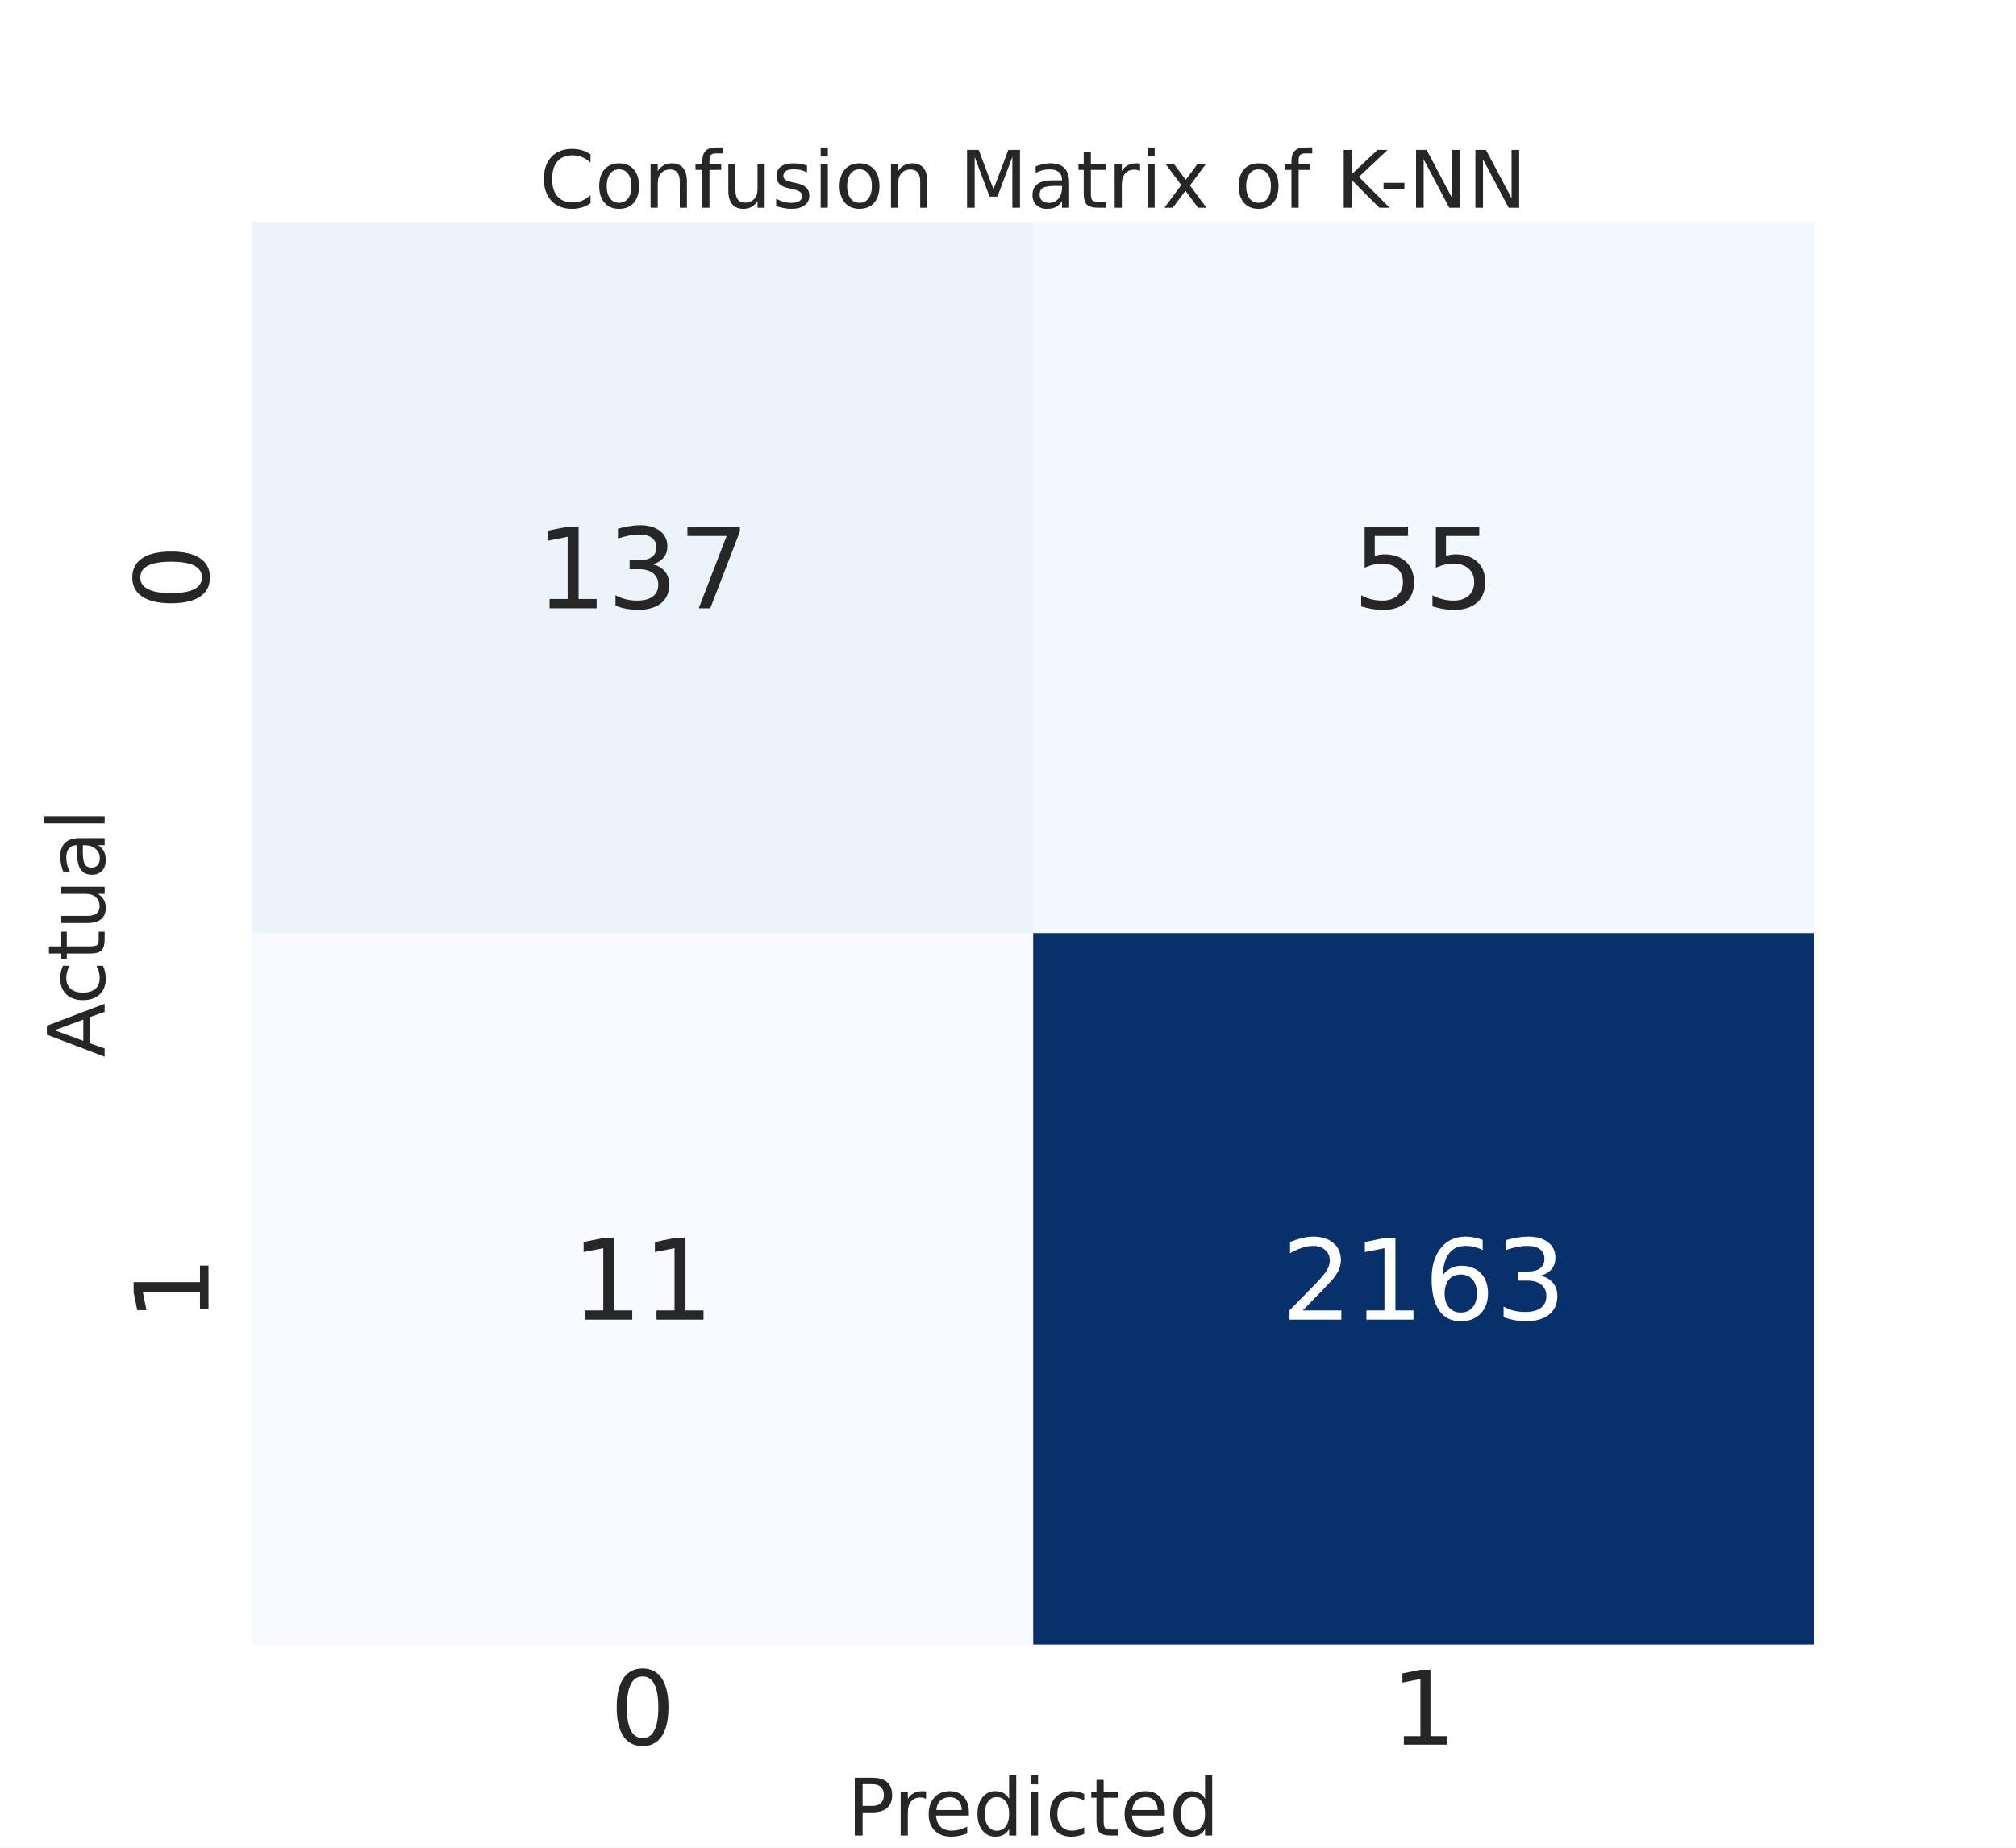
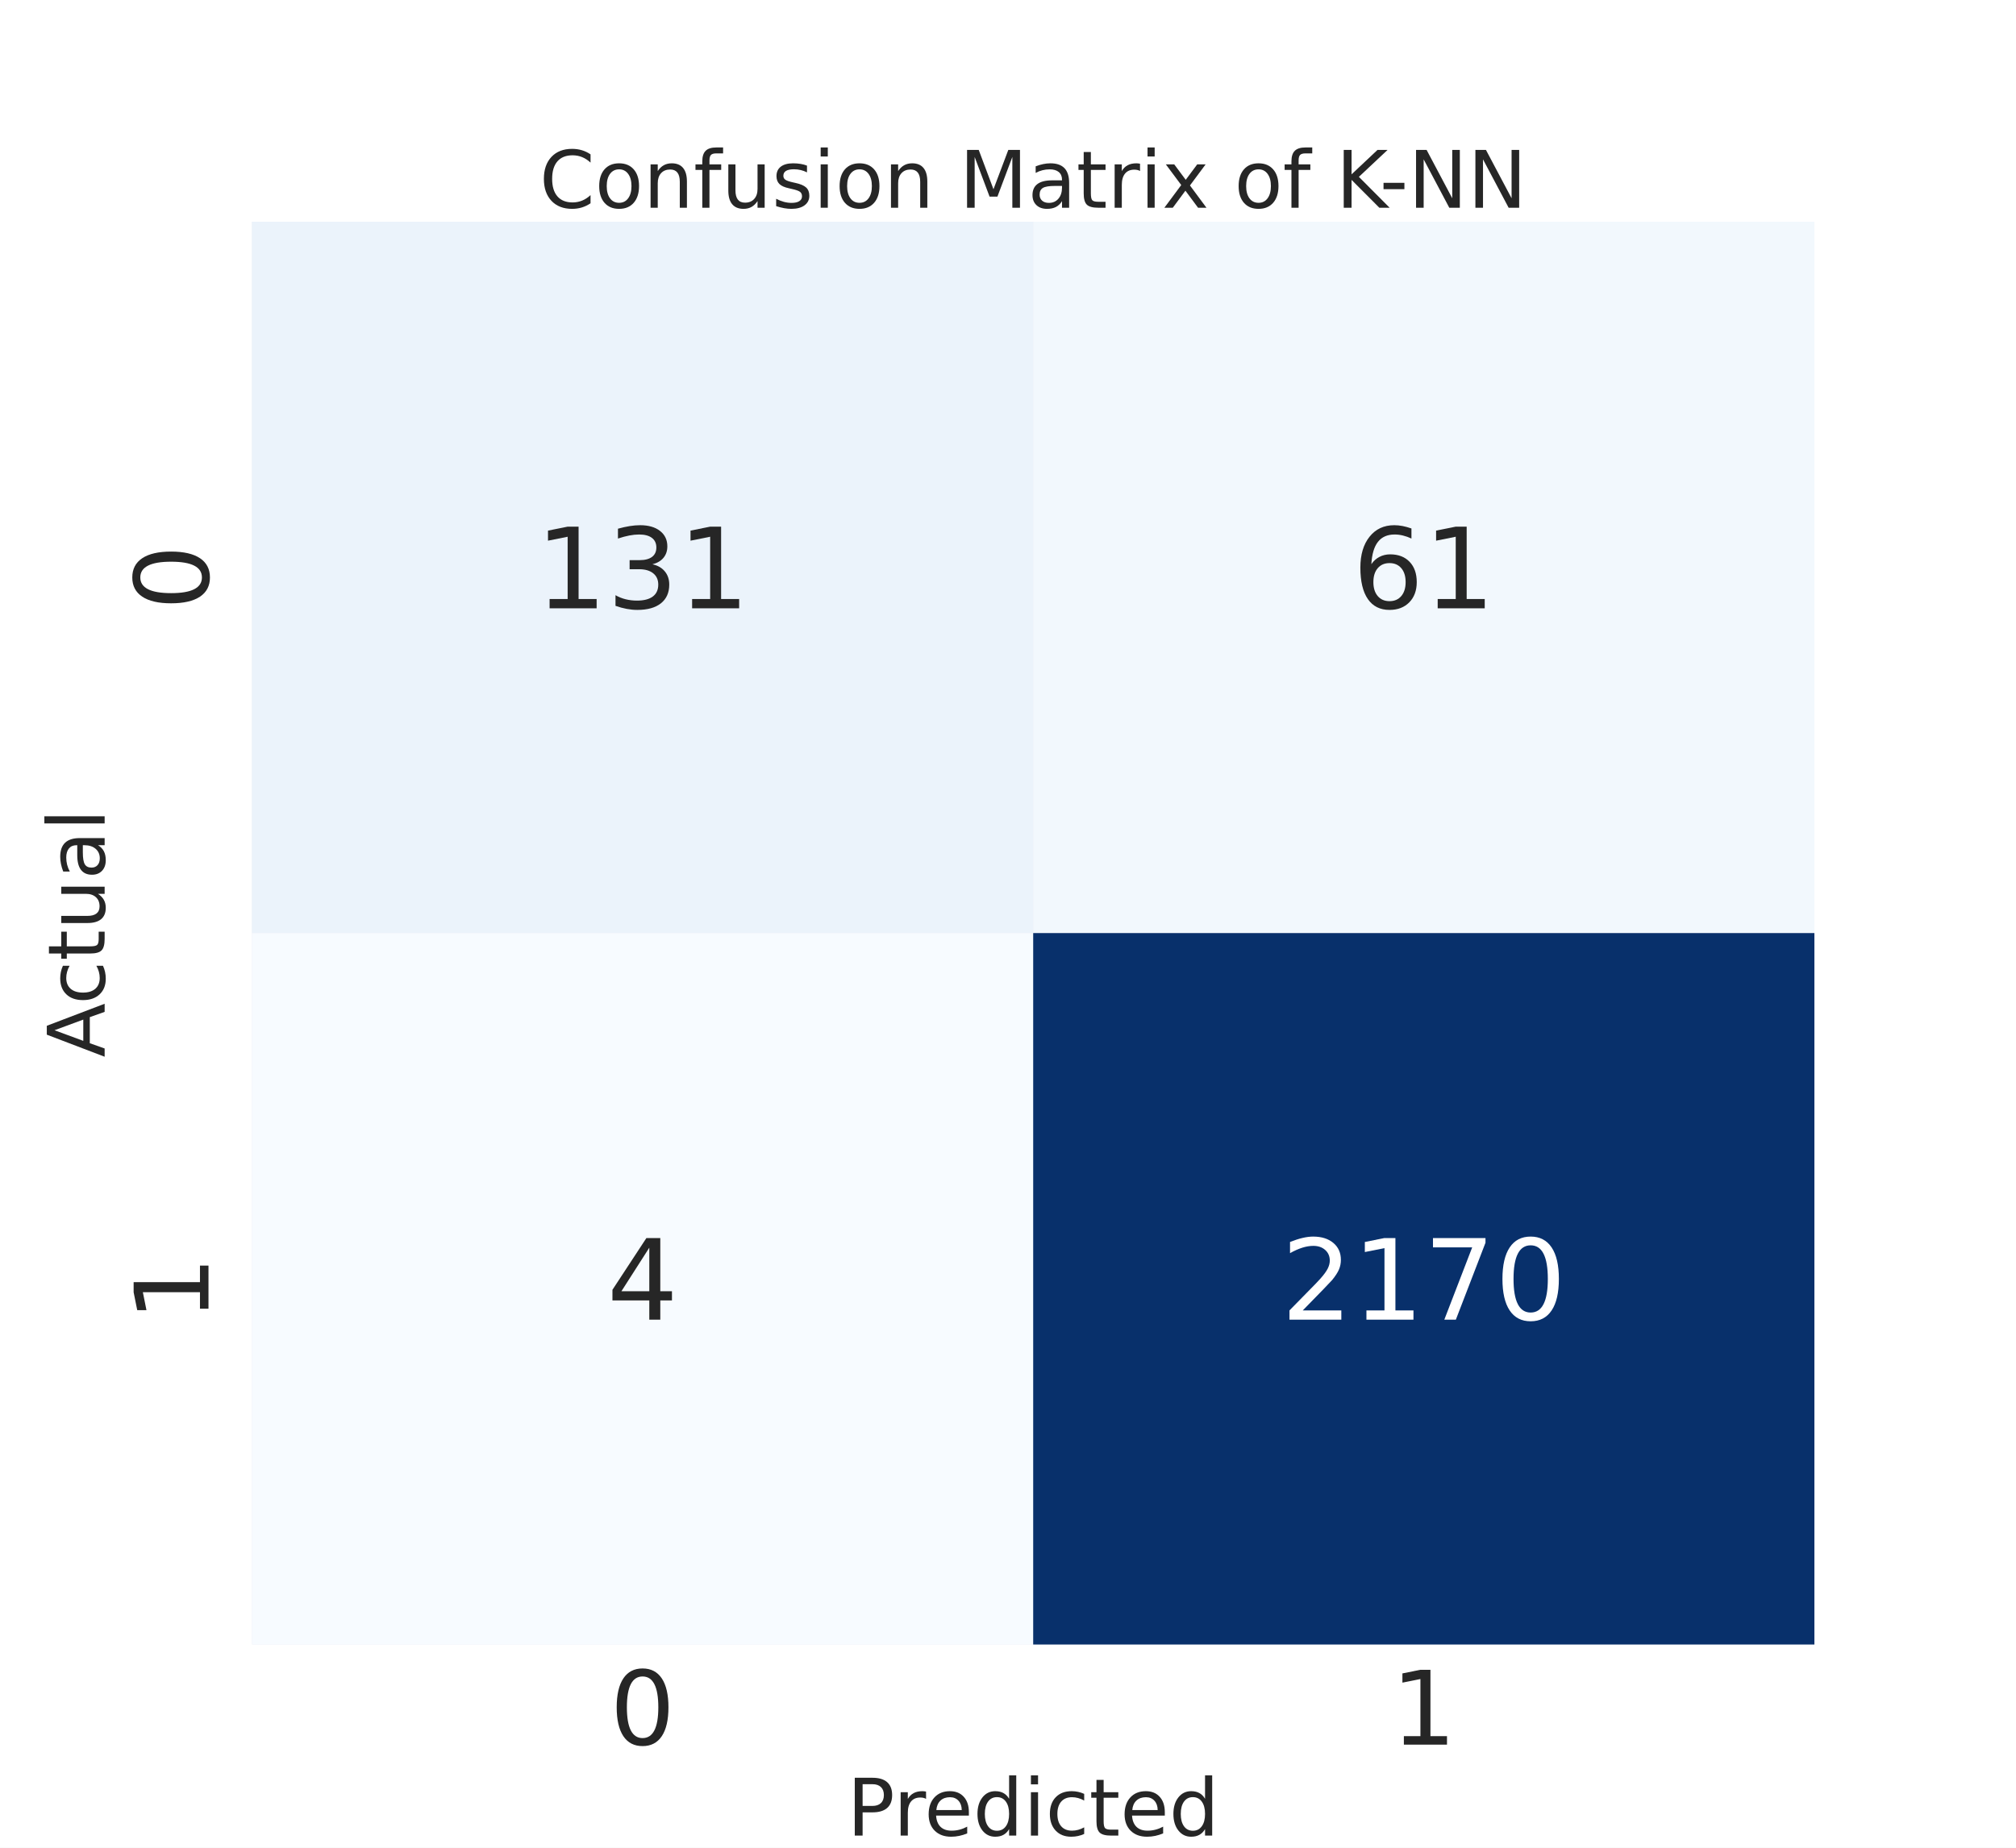
<svg xmlns="http://www.w3.org/2000/svg" xmlns:xlink="http://www.w3.org/1999/xlink" width="864pt" height="792pt" viewBox="0 0 864 792" version="1.1">
  <defs>
    <style type="text/css">*{stroke-linejoin: round; stroke-linecap: butt}</style>
  </defs>
  <g id="figure_1">
    <g id="patch_1">
      <path d="M 0 792  L 864 792  L 864 0  L 0 0  z " style="fill: #ffffff" />
    </g>
    <g id="axes_1">
      <g id="patch_2">
        <path d="M 108 704.88  L 777.6 704.88  L 777.6 95.04  L 108 95.04  z " style="fill: #eaeaf2" />
      </g>
      <g id="matplotlib.axis_1">
        <g id="xtick_1">
          <g id="text_1">
            <g style="fill: #262626" transform="translate(261.4025 747.8131) scale(0.44 -0.44)">
              <defs>
                <path id="DejaVuSans-30" d="M 2034 4250  Q 1547 4250 1301 3770  Q 1056 3291 1056 2328  Q 1056 1369 1301 889  Q 1547 409 2034 409  Q 2525 409 2770 889  Q 3016 1369 3016 2328  Q 3016 3291 2770 3770  Q 2525 4250 2034 4250  z M 2034 4750  Q 2819 4750 3233 4129  Q 3647 3509 3647 2328  Q 3647 1150 3233 529  Q 2819 -91 2034 -91  Q 1250 -91 836 529  Q 422 1150 422 2328  Q 422 3509 836 4129  Q 1250 4750 2034 4750  z " transform="scale(0.015625)" />
              </defs>
              <use xlink:href="#DejaVuSans-30" />
            </g>
          </g>
        </g>
        <g id="xtick_2">
          <g id="text_2">
            <g style="fill: #262626" transform="translate(596.2025 747.8131) scale(0.44 -0.44)">
              <defs>
                <path id="DejaVuSans-31" d="M 794 531  L 1825 531  L 1825 4091  L 703 3866  L 703 4441  L 1819 4666  L 2450 4666  L 2450 531  L 3481 531  L 3481 0  L 794 0  L 794 531  z " transform="scale(0.015625)" />
              </defs>
              <use xlink:href="#DejaVuSans-31" />
            </g>
          </g>
        </g>
        <g id="text_3">
          <g style="fill: #262626" transform="translate(363.0009 786.7984) scale(0.34 -0.34)">
            <defs>
              <path id="DejaVuSans-50" d="M 1259 4147  L 1259 2394  L 2053 2394  Q 2494 2394 2734 2622  Q 2975 2850 2975 3272  Q 2975 3691 2734 3919  Q 2494 4147 2053 4147  L 1259 4147  z M 628 4666  L 2053 4666  Q 2838 4666 3239 4311  Q 3641 3956 3641 3272  Q 3641 2581 3239 2228  Q 2838 1875 2053 1875  L 1259 1875  L 1259 0  L 628 0  L 628 4666  z " transform="scale(0.015625)" />
              <path id="DejaVuSans-72" d="M 2631 2963  Q 2534 3019 2420 3045  Q 2306 3072 2169 3072  Q 1681 3072 1420 2755  Q 1159 2438 1159 1844  L 1159 0  L 581 0  L 581 3500  L 1159 3500  L 1159 2956  Q 1341 3275 1631 3429  Q 1922 3584 2338 3584  Q 2397 3584 2469 3576  Q 2541 3569 2628 3553  L 2631 2963  z " transform="scale(0.015625)" />
              <path id="DejaVuSans-65" d="M 3597 1894  L 3597 1613  L 953 1613  Q 991 1019 1311 708  Q 1631 397 2203 397  Q 2534 397 2845 478  Q 3156 559 3463 722  L 3463 178  Q 3153 47 2828 -22  Q 2503 -91 2169 -91  Q 1331 -91 842 396  Q 353 884 353 1716  Q 353 2575 817 3079  Q 1281 3584 2069 3584  Q 2775 3584 3186 3129  Q 3597 2675 3597 1894  z M 3022 2063  Q 3016 2534 2758 2815  Q 2500 3097 2075 3097  Q 1594 3097 1305 2825  Q 1016 2553 972 2059  L 3022 2063  z " transform="scale(0.015625)" />
              <path id="DejaVuSans-64" d="M 2906 2969  L 2906 4863  L 3481 4863  L 3481 0  L 2906 0  L 2906 525  Q 2725 213 2448 61  Q 2172 -91 1784 -91  Q 1150 -91 751 415  Q 353 922 353 1747  Q 353 2572 751 3078  Q 1150 3584 1784 3584  Q 2172 3584 2448 3432  Q 2725 3281 2906 2969  z M 947 1747  Q 947 1113 1208 752  Q 1469 391 1925 391  Q 2381 391 2643 752  Q 2906 1113 2906 1747  Q 2906 2381 2643 2742  Q 2381 3103 1925 3103  Q 1469 3103 1208 2742  Q 947 2381 947 1747  z " transform="scale(0.015625)" />
              <path id="DejaVuSans-69" d="M 603 3500  L 1178 3500  L 1178 0  L 603 0  L 603 3500  z M 603 4863  L 1178 4863  L 1178 4134  L 603 4134  L 603 4863  z " transform="scale(0.015625)" />
              <path id="DejaVuSans-63" d="M 3122 3366  L 3122 2828  Q 2878 2963 2633 3030  Q 2388 3097 2138 3097  Q 1578 3097 1268 2742  Q 959 2388 959 1747  Q 959 1106 1268 751  Q 1578 397 2138 397  Q 2388 397 2633 464  Q 2878 531 3122 666  L 3122 134  Q 2881 22 2623 -34  Q 2366 -91 2075 -91  Q 1284 -91 818 406  Q 353 903 353 1747  Q 353 2603 823 3093  Q 1294 3584 2113 3584  Q 2378 3584 2631 3529  Q 2884 3475 3122 3366  z " transform="scale(0.015625)" />
              <path id="DejaVuSans-74" d="M 1172 4494  L 1172 3500  L 2356 3500  L 2356 3053  L 1172 3053  L 1172 1153  Q 1172 725 1289 603  Q 1406 481 1766 481  L 2356 481  L 2356 0  L 1766 0  Q 1100 0 847 248  Q 594 497 594 1153  L 594 3053  L 172 3053  L 172 3500  L 594 3500  L 594 4494  L 1172 4494  z " transform="scale(0.015625)" />
            </defs>
            <use xlink:href="#DejaVuSans-50" />
            <use xlink:href="#DejaVuSans-72" x="58.553" />
            <use xlink:href="#DejaVuSans-65" x="97.416" />
            <use xlink:href="#DejaVuSans-64" x="158.939" />
            <use xlink:href="#DejaVuSans-69" x="222.416" />
            <use xlink:href="#DejaVuSans-63" x="250.199" />
            <use xlink:href="#DejaVuSans-74" x="305.18" />
            <use xlink:href="#DejaVuSans-65" x="344.389" />
            <use xlink:href="#DejaVuSans-64" x="405.912" />
          </g>
        </g>
      </g>
      <g id="matplotlib.axis_2">
        <g id="ytick_1">
          <g id="text_4">
            <g style="fill: #262626" transform="translate(89.34937 261.4975) rotate(-90) scale(0.44 -0.44)">
              <use xlink:href="#DejaVuSans-30" />
            </g>
          </g>
        </g>
        <g id="ytick_2">
          <g id="text_5">
            <g style="fill: #262626" transform="translate(89.34937 566.4175) rotate(-90) scale(0.44 -0.44)">
              <use xlink:href="#DejaVuSans-31" />
            </g>
          </g>
        </g>
        <g id="text_6">
          <g style="fill: #262626" transform="translate(44.84531 453.2178) rotate(-90) scale(0.34 -0.34)">
            <defs>
              <path id="DejaVuSans-41" d="M 2188 4044  L 1331 1722  L 3047 1722  L 2188 4044  z M 1831 4666  L 2547 4666  L 4325 0  L 3669 0  L 3244 1197  L 1141 1197  L 716 0  L 50 0  L 1831 4666  z " transform="scale(0.015625)" />
              <path id="DejaVuSans-75" d="M 544 1381  L 544 3500  L 1119 3500  L 1119 1403  Q 1119 906 1312 657  Q 1506 409 1894 409  Q 2359 409 2629 706  Q 2900 1003 2900 1516  L 2900 3500  L 3475 3500  L 3475 0  L 2900 0  L 2900 538  Q 2691 219 2414 64  Q 2138 -91 1772 -91  Q 1169 -91 856 284  Q 544 659 544 1381  z M 1991 3584  L 1991 3584  z " transform="scale(0.015625)" />
              <path id="DejaVuSans-61" d="M 2194 1759  Q 1497 1759 1228 1600  Q 959 1441 959 1056  Q 959 750 1161 570  Q 1363 391 1709 391  Q 2188 391 2477 730  Q 2766 1069 2766 1631  L 2766 1759  L 2194 1759  z M 3341 1997  L 3341 0  L 2766 0  L 2766 531  Q 2569 213 2275 61  Q 1981 -91 1556 -91  Q 1019 -91 701 211  Q 384 513 384 1019  Q 384 1609 779 1909  Q 1175 2209 1959 2209  L 2766 2209  L 2766 2266  Q 2766 2663 2505 2880  Q 2244 3097 1772 3097  Q 1472 3097 1187 3025  Q 903 2953 641 2809  L 641 3341  Q 956 3463 1253 3523  Q 1550 3584 1831 3584  Q 2591 3584 2966 3190  Q 3341 2797 3341 1997  z " transform="scale(0.015625)" />
              <path id="DejaVuSans-6c" d="M 603 4863  L 1178 4863  L 1178 0  L 603 0  L 603 4863  z " transform="scale(0.015625)" />
            </defs>
            <use xlink:href="#DejaVuSans-41" />
            <use xlink:href="#DejaVuSans-63" x="66.658" />
            <use xlink:href="#DejaVuSans-74" x="121.639" />
            <use xlink:href="#DejaVuSans-75" x="160.848" />
            <use xlink:href="#DejaVuSans-61" x="224.227" />
            <use xlink:href="#DejaVuSans-6c" x="285.506" />
          </g>
        </g>
      </g>
      <g id="QuadMesh_1">
-         <path d="M 108 95.04  L 442.8 95.04  L 442.8 399.96  L 108 399.96  L 108 95.04  " clip-path="url(#p528a4b4d62)" style="fill: #ecf4fb" />
-         <path d="M 442.8 95.04  L 777.6 95.04  L 777.6 399.96  L 442.8 399.96  L 442.8 95.04  " clip-path="url(#p528a4b4d62)" style="fill: #f3f8fe" />
-         <path d="M 108 399.96  L 442.8 399.96  L 442.8 704.88  L 108 704.88  L 108 399.96  " clip-path="url(#p528a4b4d62)" style="fill: #f7fbff" />
-         <path d="M 442.8 399.96  L 777.6 399.96  L 777.6 704.88  L 442.8 704.88  L 442.8 399.96  " clip-path="url(#p528a4b4d62)" style="fill: #08306b" />
+         <path d="M 108 95.04  L 442.8 95.04  L 442.8 399.96  L 108 399.96  L 108 95.04  " clip-path="url(#pe9a90533d0)" style="fill: #ebf3fb" />
+         <path d="M 442.8 95.04  L 777.6 95.04  L 777.6 399.96  L 442.8 399.96  L 442.8 95.04  " clip-path="url(#pe9a90533d0)" style="fill: #f2f8fd" />
+         <path d="M 108 399.96  L 442.8 399.96  L 442.8 704.88  L 108 704.88  L 108 399.96  " clip-path="url(#pe9a90533d0)" style="fill: #f7fbff" />
+         <path d="M 442.8 399.96  L 777.6 399.96  L 777.6 704.88  L 442.8 704.88  L 442.8 399.96  " clip-path="url(#pe9a90533d0)" style="fill: #08306b" />
      </g>
      <g id="text_7">
        <g style="fill: #262626" transform="translate(229.59 260.745) scale(0.48 -0.48)">
          <defs>
            <path id="DejaVuSans-33" d="M 2597 2516  Q 3050 2419 3304 2112  Q 3559 1806 3559 1356  Q 3559 666 3084 287  Q 2609 -91 1734 -91  Q 1441 -91 1130 -33  Q 819 25 488 141  L 488 750  Q 750 597 1062 519  Q 1375 441 1716 441  Q 2309 441 2620 675  Q 2931 909 2931 1356  Q 2931 1769 2642 2001  Q 2353 2234 1838 2234  L 1294 2234  L 1294 2753  L 1863 2753  Q 2328 2753 2575 2939  Q 2822 3125 2822 3475  Q 2822 3834 2567 4026  Q 2313 4219 1838 4219  Q 1578 4219 1281 4162  Q 984 4106 628 3988  L 628 4550  Q 988 4650 1302 4700  Q 1616 4750 1894 4750  Q 2613 4750 3031 4423  Q 3450 4097 3450 3541  Q 3450 3153 3228 2886  Q 3006 2619 2597 2516  z " transform="scale(0.015625)" />
-             <path id="DejaVuSans-37" d="M 525 4666  L 3525 4666  L 3525 4397  L 1831 0  L 1172 0  L 2766 4134  L 525 4134  L 525 4666  z " transform="scale(0.015625)" />
          </defs>
          <use xlink:href="#DejaVuSans-31" />
          <use xlink:href="#DejaVuSans-33" x="63.623" />
-           <use xlink:href="#DejaVuSans-37" x="127.246" />
+           <use xlink:href="#DejaVuSans-31" x="127.246" />
        </g>
      </g>
      <g id="text_8">
        <g style="fill: #262626" transform="translate(579.66 260.745) scale(0.48 -0.48)">
          <defs>
-             <path id="DejaVuSans-35" d="M 691 4666  L 3169 4666  L 3169 4134  L 1269 4134  L 1269 2991  Q 1406 3038 1543 3061  Q 1681 3084 1819 3084  Q 2600 3084 3056 2656  Q 3513 2228 3513 1497  Q 3513 744 3044 326  Q 2575 -91 1722 -91  Q 1428 -91 1123 -41  Q 819 9 494 109  L 494 744  Q 775 591 1075 516  Q 1375 441 1709 441  Q 2250 441 2565 725  Q 2881 1009 2881 1497  Q 2881 1984 2565 2268  Q 2250 2553 1709 2553  Q 1456 2553 1204 2497  Q 953 2441 691 2322  L 691 4666  z " transform="scale(0.015625)" />
+             <path id="DejaVuSans-36" d="M 2113 2584  Q 1688 2584 1439 2293  Q 1191 2003 1191 1497  Q 1191 994 1439 701  Q 1688 409 2113 409  Q 2538 409 2786 701  Q 3034 994 3034 1497  Q 3034 2003 2786 2293  Q 2538 2584 2113 2584  z M 3366 4563  L 3366 3988  Q 3128 4100 2886 4159  Q 2644 4219 2406 4219  Q 1781 4219 1451 3797  Q 1122 3375 1075 2522  Q 1259 2794 1537 2939  Q 1816 3084 2150 3084  Q 2853 3084 3261 2657  Q 3669 2231 3669 1497  Q 3669 778 3244 343  Q 2819 -91 2113 -91  Q 1303 -91 875 529  Q 447 1150 447 2328  Q 447 3434 972 4092  Q 1497 4750 2381 4750  Q 2619 4750 2861 4703  Q 3103 4656 3366 4563  z " transform="scale(0.015625)" />
          </defs>
-           <use xlink:href="#DejaVuSans-35" />
-           <use xlink:href="#DejaVuSans-35" x="63.623" />
+           <use xlink:href="#DejaVuSans-36" />
+           <use xlink:href="#DejaVuSans-31" x="63.623" />
        </g>
      </g>
      <g id="text_9">
-         <g style="fill: #262626" transform="translate(244.86 565.665) scale(0.48 -0.48)">
-           <use xlink:href="#DejaVuSans-31" />
-           <use xlink:href="#DejaVuSans-31" x="63.623" />
+         <g style="fill: #262626" transform="translate(260.13 565.665) scale(0.48 -0.48)">
+           <defs>
+             <path id="DejaVuSans-34" d="M 2419 4116  L 825 1625  L 2419 1625  L 2419 4116  z M 2253 4666  L 3047 4666  L 3047 1625  L 3713 1625  L 3713 1100  L 3047 1100  L 3047 0  L 2419 0  L 2419 1100  L 313 1100  L 313 1709  L 2253 4666  z " transform="scale(0.015625)" />
+           </defs>
+           <use xlink:href="#DejaVuSans-34" />
        </g>
      </g>
      <g id="text_10">
        <g style="fill: #ffffff" transform="translate(549.12 565.665) scale(0.48 -0.48)">
          <defs>
            <path id="DejaVuSans-32" d="M 1228 531  L 3431 531  L 3431 0  L 469 0  L 469 531  Q 828 903 1448 1529  Q 2069 2156 2228 2338  Q 2531 2678 2651 2914  Q 2772 3150 2772 3378  Q 2772 3750 2511 3984  Q 2250 4219 1831 4219  Q 1534 4219 1204 4116  Q 875 4013 500 3803  L 500 4441  Q 881 4594 1212 4672  Q 1544 4750 1819 4750  Q 2544 4750 2975 4387  Q 3406 4025 3406 3419  Q 3406 3131 3298 2873  Q 3191 2616 2906 2266  Q 2828 2175 2409 1742  Q 1991 1309 1228 531  z " transform="scale(0.015625)" />
-             <path id="DejaVuSans-36" d="M 2113 2584  Q 1688 2584 1439 2293  Q 1191 2003 1191 1497  Q 1191 994 1439 701  Q 1688 409 2113 409  Q 2538 409 2786 701  Q 3034 994 3034 1497  Q 3034 2003 2786 2293  Q 2538 2584 2113 2584  z M 3366 4563  L 3366 3988  Q 3128 4100 2886 4159  Q 2644 4219 2406 4219  Q 1781 4219 1451 3797  Q 1122 3375 1075 2522  Q 1259 2794 1537 2939  Q 1816 3084 2150 3084  Q 2853 3084 3261 2657  Q 3669 2231 3669 1497  Q 3669 778 3244 343  Q 2819 -91 2113 -91  Q 1303 -91 875 529  Q 447 1150 447 2328  Q 447 3434 972 4092  Q 1497 4750 2381 4750  Q 2619 4750 2861 4703  Q 3103 4656 3366 4563  z " transform="scale(0.015625)" />
+             <path id="DejaVuSans-37" d="M 525 4666  L 3525 4666  L 3525 4397  L 1831 0  L 1172 0  L 2766 4134  L 525 4134  L 525 4666  z " transform="scale(0.015625)" />
          </defs>
          <use xlink:href="#DejaVuSans-32" />
          <use xlink:href="#DejaVuSans-31" x="63.623" />
-           <use xlink:href="#DejaVuSans-36" x="127.246" />
-           <use xlink:href="#DejaVuSans-33" x="190.869" />
+           <use xlink:href="#DejaVuSans-37" x="127.246" />
+           <use xlink:href="#DejaVuSans-30" x="190.869" />
        </g>
      </g>
      <g id="text_11">
        <g style="fill: #262626" transform="translate(231.1898 89.04) scale(0.34 -0.34)">
          <defs>
            <path id="DejaVuSans-43" d="M 4122 4306  L 4122 3641  Q 3803 3938 3442 4084  Q 3081 4231 2675 4231  Q 1875 4231 1450 3742  Q 1025 3253 1025 2328  Q 1025 1406 1450 917  Q 1875 428 2675 428  Q 3081 428 3442 575  Q 3803 722 4122 1019  L 4122 359  Q 3791 134 3420 21  Q 3050 -91 2638 -91  Q 1578 -91 968 557  Q 359 1206 359 2328  Q 359 3453 968 4101  Q 1578 4750 2638 4750  Q 3056 4750 3426 4639  Q 3797 4528 4122 4306  z " transform="scale(0.015625)" />
            <path id="DejaVuSans-6f" d="M 1959 3097  Q 1497 3097 1228 2736  Q 959 2375 959 1747  Q 959 1119 1226 758  Q 1494 397 1959 397  Q 2419 397 2687 759  Q 2956 1122 2956 1747  Q 2956 2369 2687 2733  Q 2419 3097 1959 3097  z M 1959 3584  Q 2709 3584 3137 3096  Q 3566 2609 3566 1747  Q 3566 888 3137 398  Q 2709 -91 1959 -91  Q 1206 -91 779 398  Q 353 888 353 1747  Q 353 2609 779 3096  Q 1206 3584 1959 3584  z " transform="scale(0.015625)" />
            <path id="DejaVuSans-6e" d="M 3513 2113  L 3513 0  L 2938 0  L 2938 2094  Q 2938 2591 2744 2837  Q 2550 3084 2163 3084  Q 1697 3084 1428 2787  Q 1159 2491 1159 1978  L 1159 0  L 581 0  L 581 3500  L 1159 3500  L 1159 2956  Q 1366 3272 1645 3428  Q 1925 3584 2291 3584  Q 2894 3584 3203 3211  Q 3513 2838 3513 2113  z " transform="scale(0.015625)" />
            <path id="DejaVuSans-66" d="M 2375 4863  L 2375 4384  L 1825 4384  Q 1516 4384 1395 4259  Q 1275 4134 1275 3809  L 1275 3500  L 2222 3500  L 2222 3053  L 1275 3053  L 1275 0  L 697 0  L 697 3053  L 147 3053  L 147 3500  L 697 3500  L 697 3744  Q 697 4328 969 4595  Q 1241 4863 1831 4863  L 2375 4863  z " transform="scale(0.015625)" />
            <path id="DejaVuSans-73" d="M 2834 3397  L 2834 2853  Q 2591 2978 2328 3040  Q 2066 3103 1784 3103  Q 1356 3103 1142 2972  Q 928 2841 928 2578  Q 928 2378 1081 2264  Q 1234 2150 1697 2047  L 1894 2003  Q 2506 1872 2764 1633  Q 3022 1394 3022 966  Q 3022 478 2636 193  Q 2250 -91 1575 -91  Q 1294 -91 989 -36  Q 684 19 347 128  L 347 722  Q 666 556 975 473  Q 1284 391 1588 391  Q 1994 391 2212 530  Q 2431 669 2431 922  Q 2431 1156 2273 1281  Q 2116 1406 1581 1522  L 1381 1569  Q 847 1681 609 1914  Q 372 2147 372 2553  Q 372 3047 722 3315  Q 1072 3584 1716 3584  Q 2034 3584 2315 3537  Q 2597 3491 2834 3397  z " transform="scale(0.015625)" />
            <path id="DejaVuSans-20" transform="scale(0.015625)" />
            <path id="DejaVuSans-4d" d="M 628 4666  L 1569 4666  L 2759 1491  L 3956 4666  L 4897 4666  L 4897 0  L 4281 0  L 4281 4097  L 3078 897  L 2444 897  L 1241 4097  L 1241 0  L 628 0  L 628 4666  z " transform="scale(0.015625)" />
            <path id="DejaVuSans-78" d="M 3513 3500  L 2247 1797  L 3578 0  L 2900 0  L 1881 1375  L 863 0  L 184 0  L 1544 1831  L 300 3500  L 978 3500  L 1906 2253  L 2834 3500  L 3513 3500  z " transform="scale(0.015625)" />
            <path id="DejaVuSans-4b" d="M 628 4666  L 1259 4666  L 1259 2694  L 3353 4666  L 4166 4666  L 1850 2491  L 4331 0  L 3500 0  L 1259 2247  L 1259 0  L 628 0  L 628 4666  z " transform="scale(0.015625)" />
            <path id="DejaVuSans-2d" d="M 313 2009  L 1997 2009  L 1997 1497  L 313 1497  L 313 2009  z " transform="scale(0.015625)" />
            <path id="DejaVuSans-4e" d="M 628 4666  L 1478 4666  L 3547 763  L 3547 4666  L 4159 4666  L 4159 0  L 3309 0  L 1241 3903  L 1241 0  L 628 0  L 628 4666  z " transform="scale(0.015625)" />
          </defs>
          <use xlink:href="#DejaVuSans-43" />
          <use xlink:href="#DejaVuSans-6f" x="69.824" />
          <use xlink:href="#DejaVuSans-6e" x="131.006" />
          <use xlink:href="#DejaVuSans-66" x="194.385" />
          <use xlink:href="#DejaVuSans-75" x="229.59" />
          <use xlink:href="#DejaVuSans-73" x="292.969" />
          <use xlink:href="#DejaVuSans-69" x="345.068" />
          <use xlink:href="#DejaVuSans-6f" x="372.852" />
          <use xlink:href="#DejaVuSans-6e" x="434.033" />
          <use xlink:href="#DejaVuSans-20" x="497.412" />
          <use xlink:href="#DejaVuSans-4d" x="529.199" />
          <use xlink:href="#DejaVuSans-61" x="615.479" />
          <use xlink:href="#DejaVuSans-74" x="676.758" />
          <use xlink:href="#DejaVuSans-72" x="715.967" />
          <use xlink:href="#DejaVuSans-69" x="757.08" />
          <use xlink:href="#DejaVuSans-78" x="784.863" />
          <use xlink:href="#DejaVuSans-20" x="844.043" />
          <use xlink:href="#DejaVuSans-6f" x="875.83" />
          <use xlink:href="#DejaVuSans-66" x="937.012" />
          <use xlink:href="#DejaVuSans-20" x="972.217" />
          <use xlink:href="#DejaVuSans-4b" x="1004.004" />
          <use xlink:href="#DejaVuSans-2d" x="1059.08" />
          <use xlink:href="#DejaVuSans-4e" x="1095.164" />
          <use xlink:href="#DejaVuSans-4e" x="1169.969" />
        </g>
      </g>
    </g>
  </g>
  <defs>
-     <clipPath id="p528a4b4d62">
+     <clipPath id="pe9a90533d0">
      <rect x="108" y="95.04" width="669.6" height="609.84" />
    </clipPath>
  </defs>
</svg>
